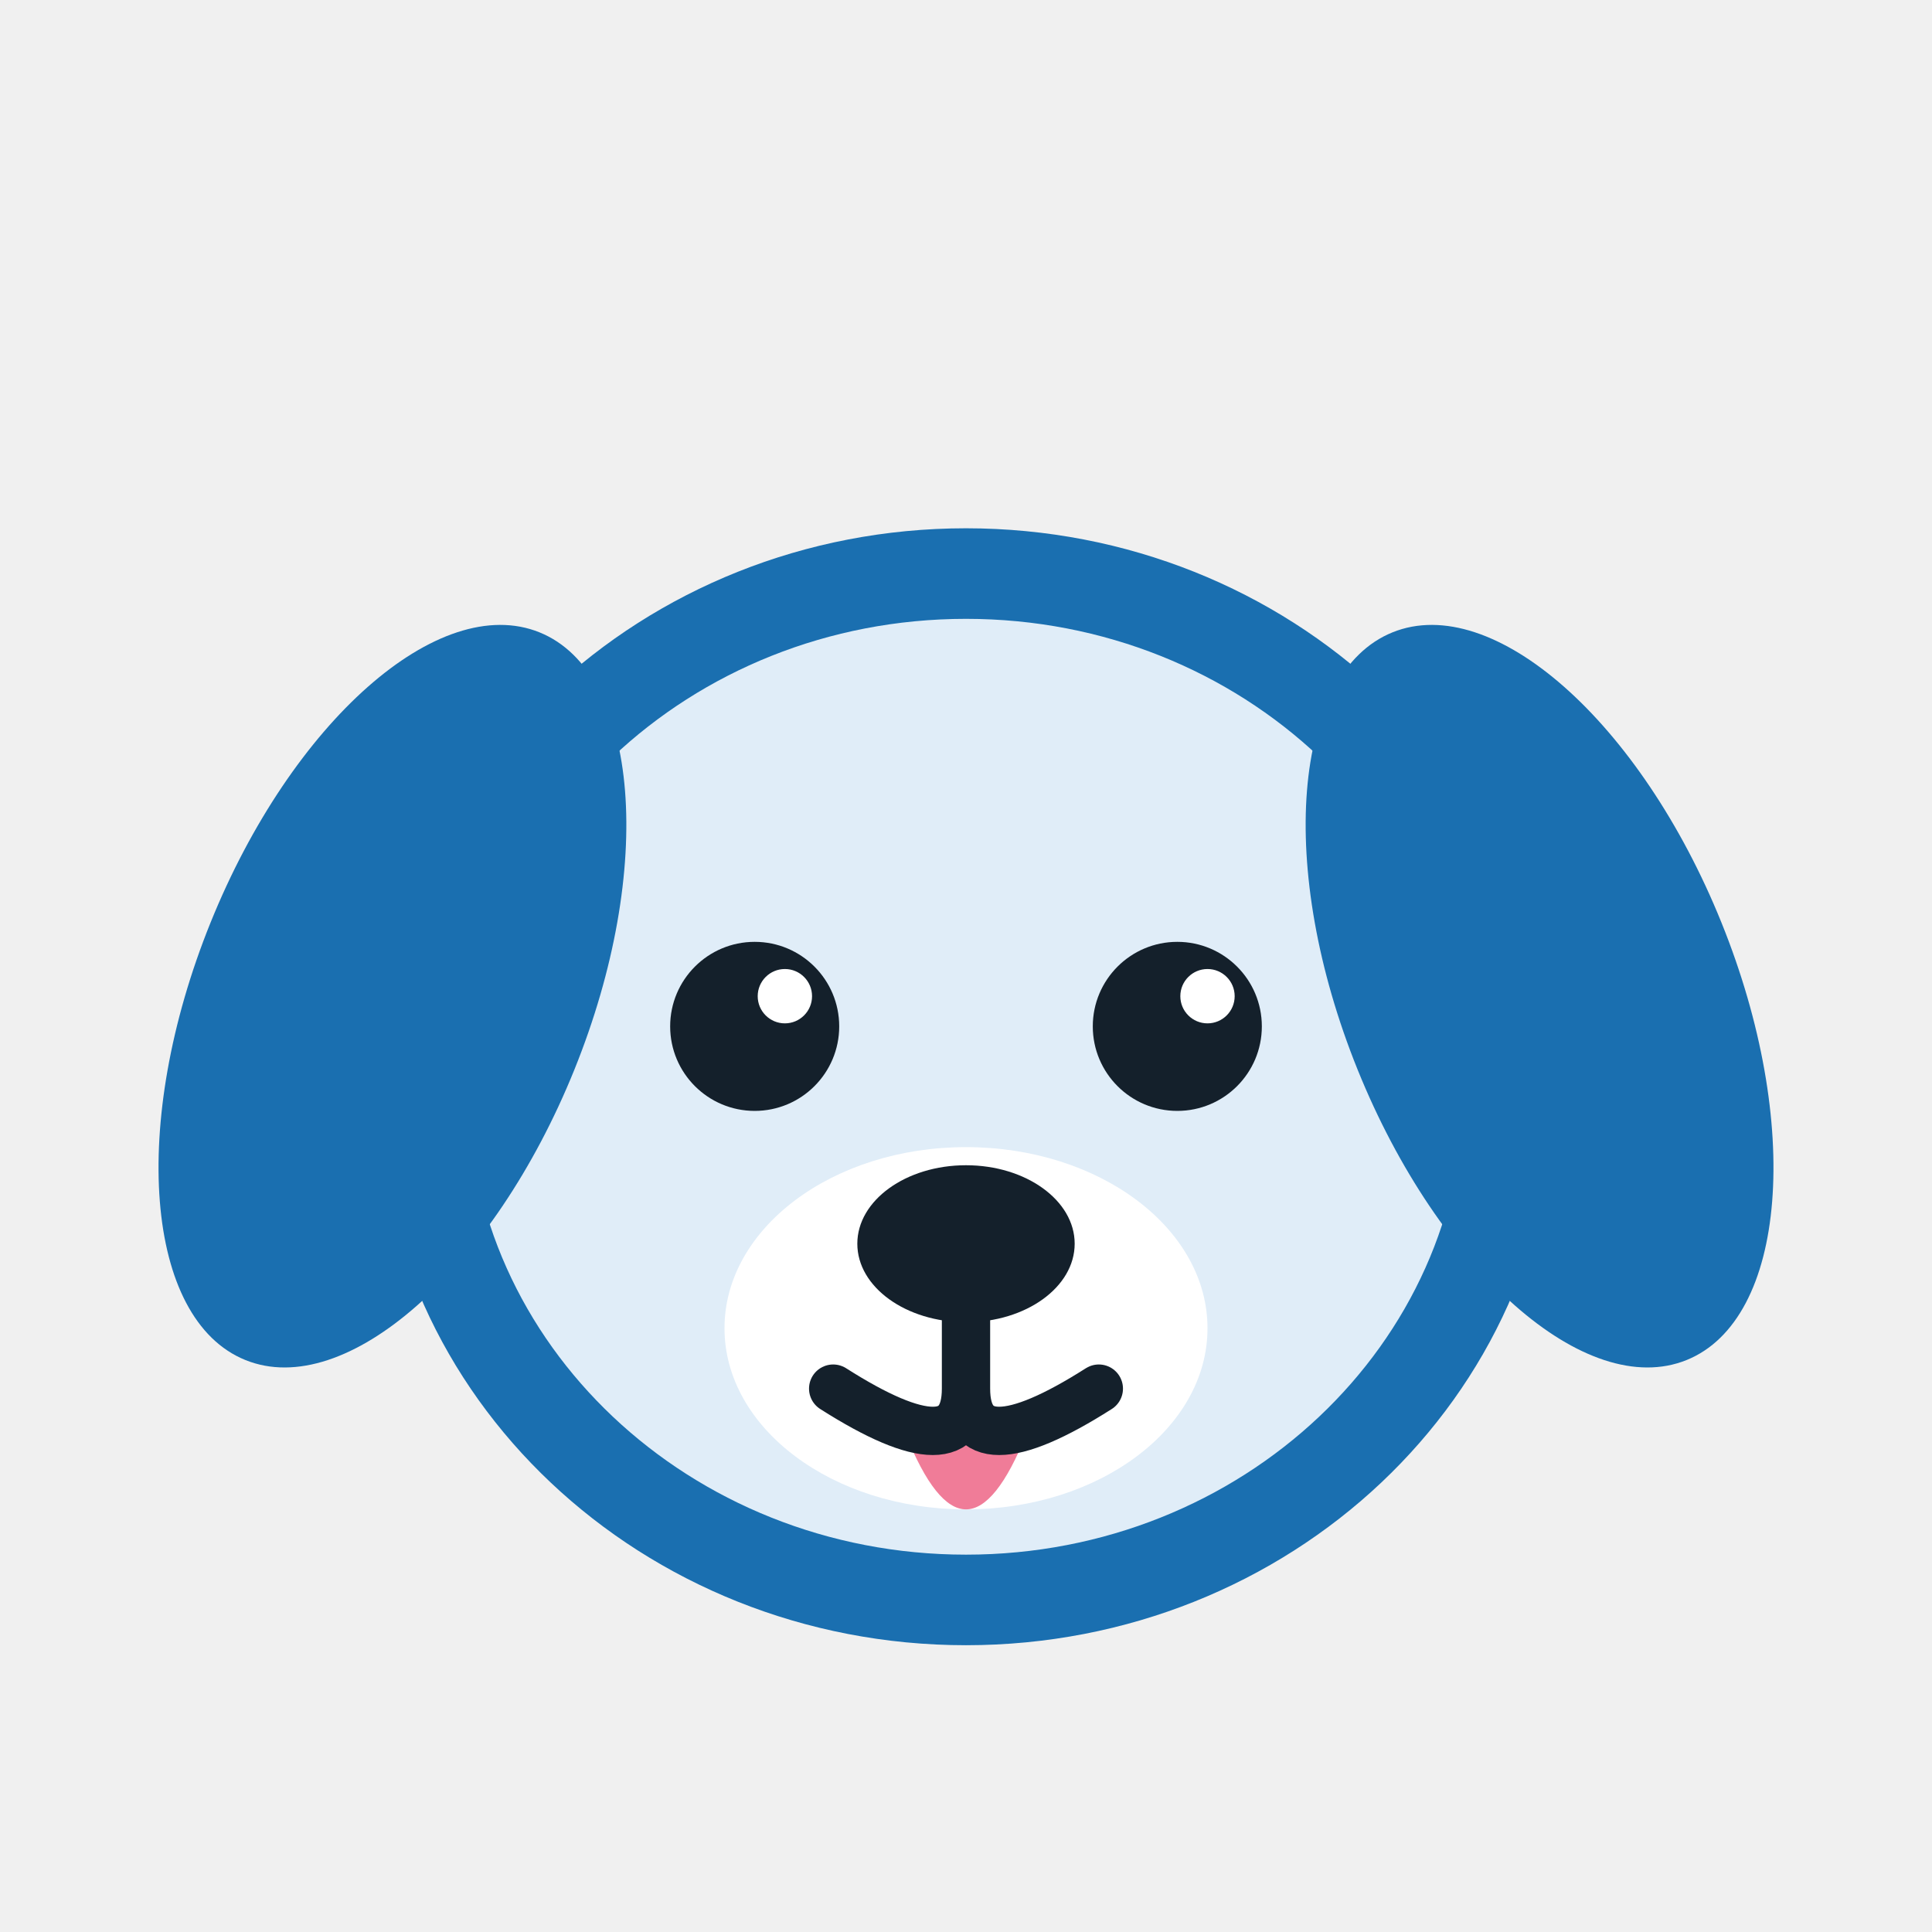
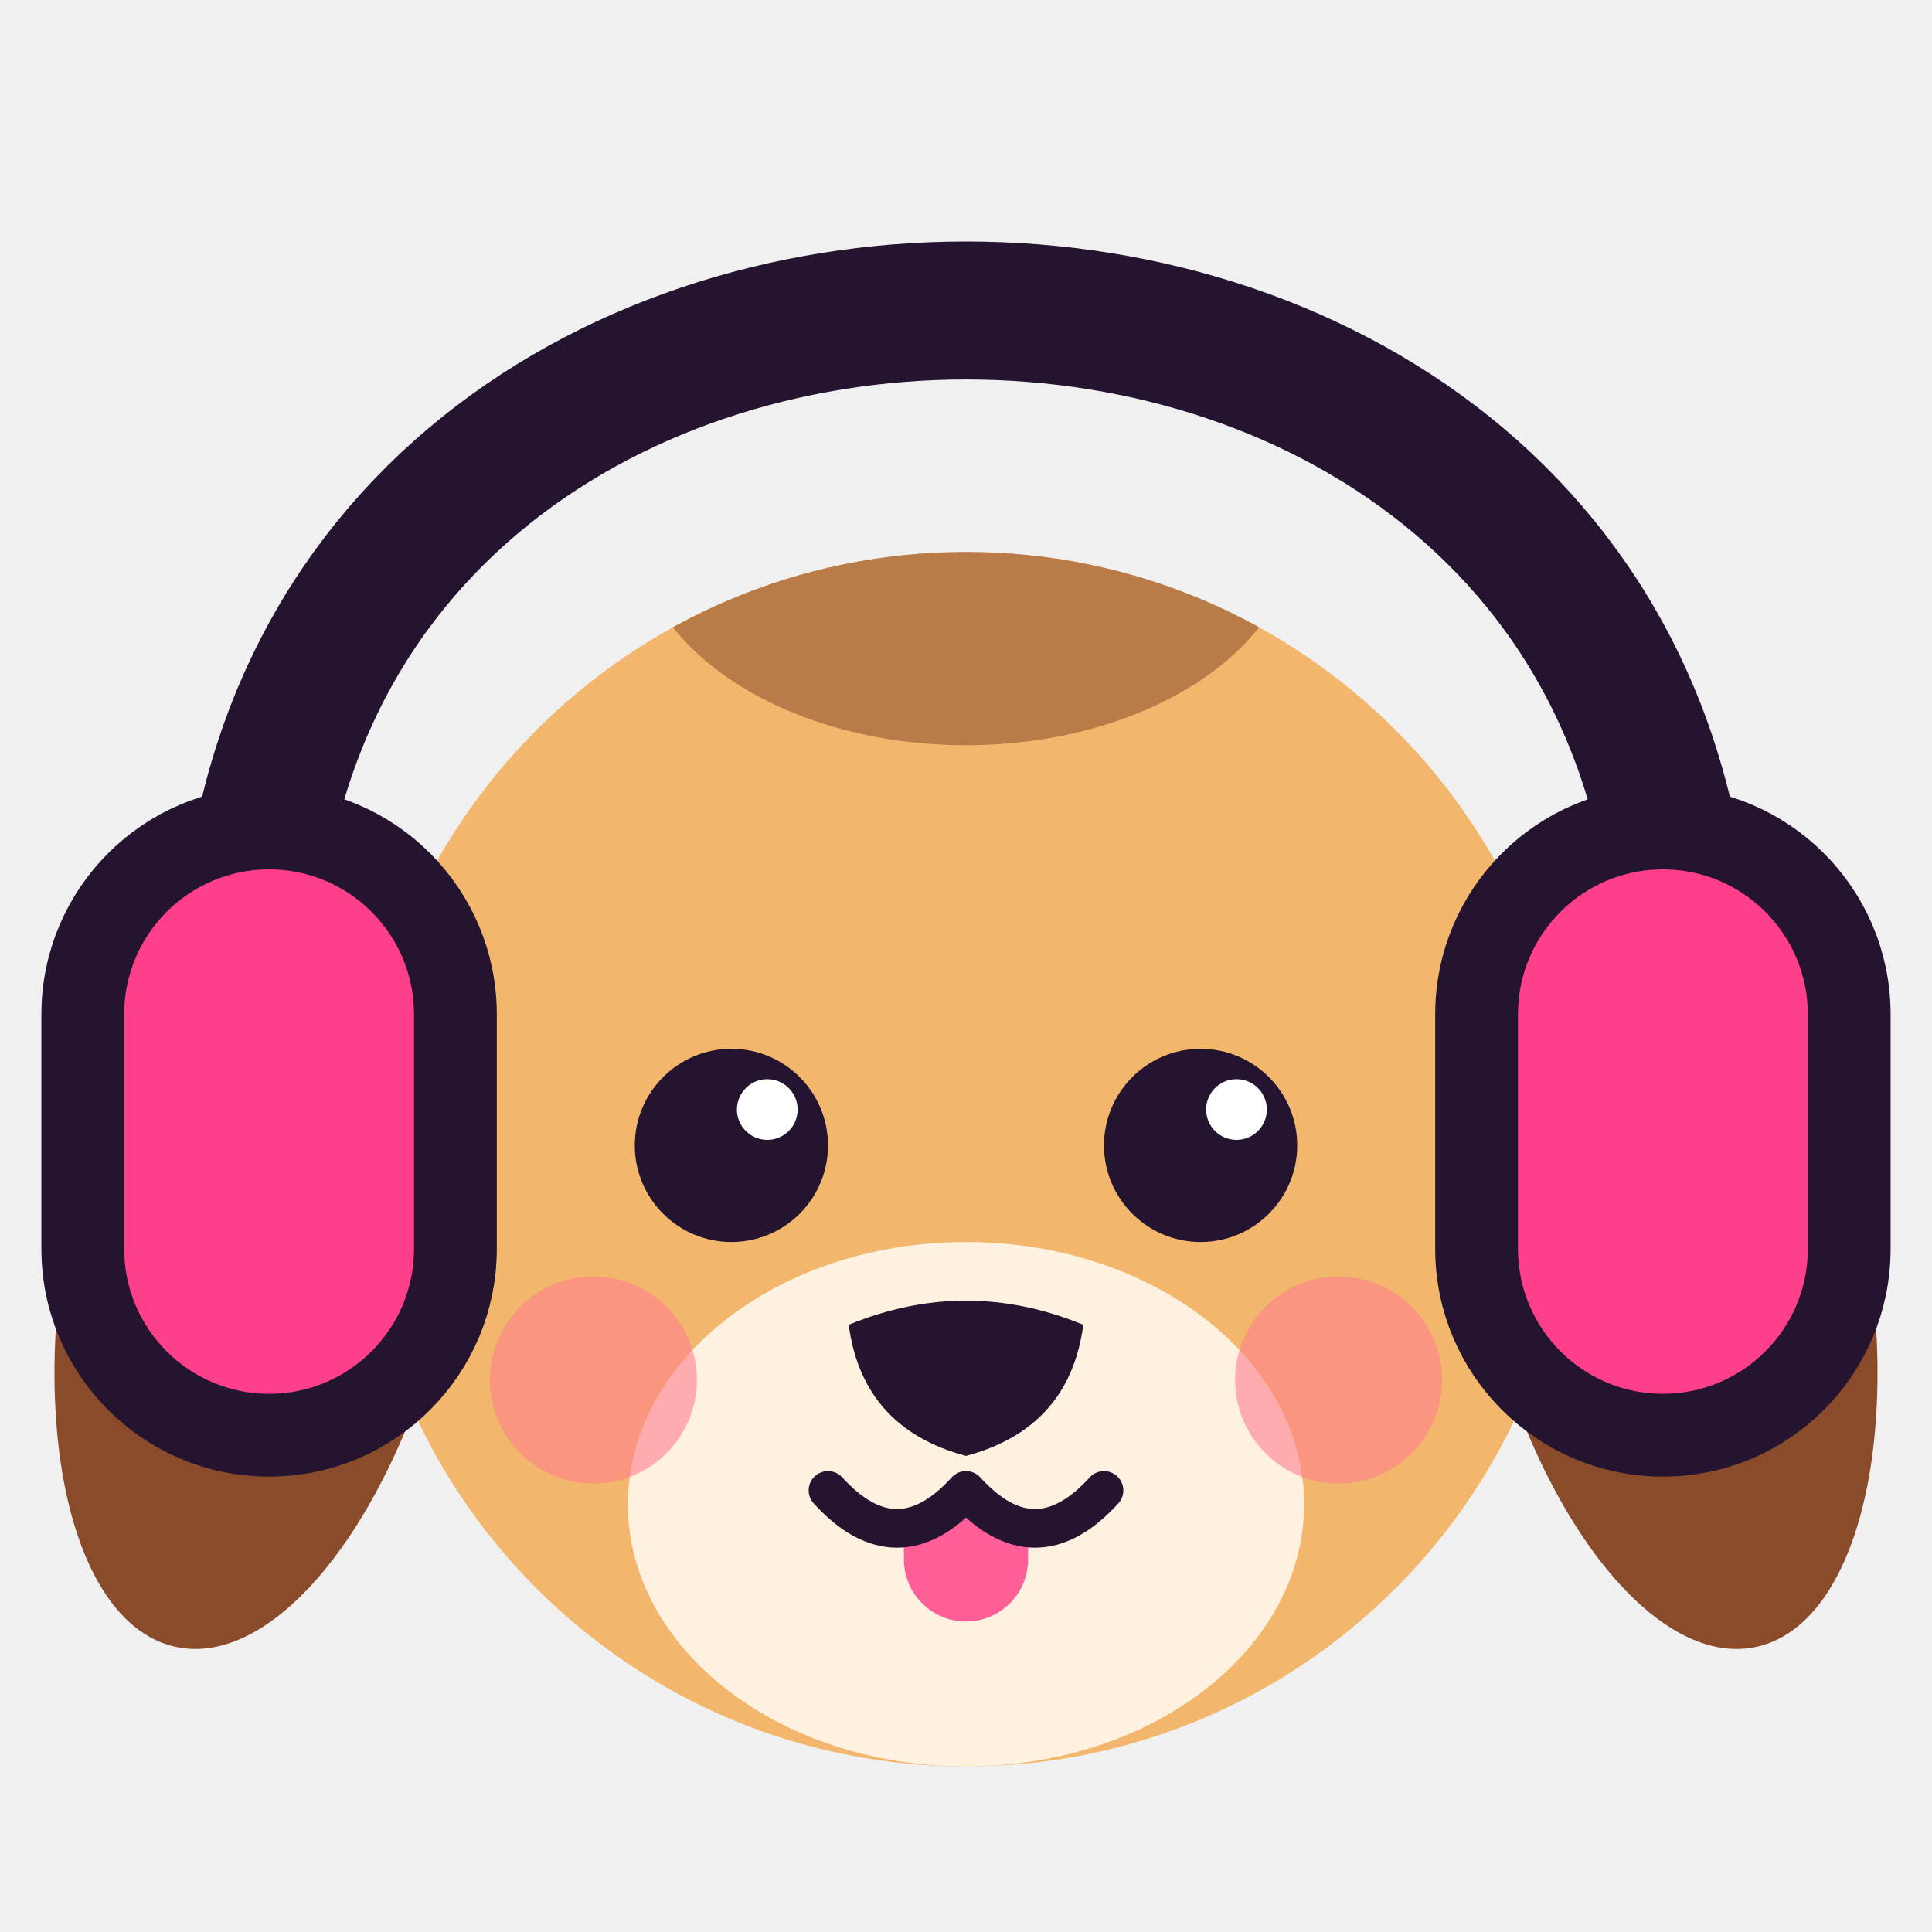
- <svg xmlns="http://www.w3.org/2000/svg" viewBox="0 0 64 64" width="96" height="96" role="img" aria-label="The Creator Kit's puppy">
-   <ellipse cx="32" cy="36" rx="18" ry="17" fill="#E0EDF8" stroke="#1A6FB0" stroke-width="3" />
-   <ellipse cx="13" cy="33" rx="6.5" ry="13" transform="rotate(22 13 33)" fill="#1A6FB0" />
-   <ellipse cx="51" cy="33" rx="6.5" ry="13" transform="rotate(-22 51 33)" fill="#1A6FB0" />
-   <circle cx="25" cy="34" r="2.8" fill="#14202B" />
-   <circle cx="39" cy="34" r="2.8" fill="#14202B" />
-   <circle cx="26" cy="33" r="0.9" fill="#fff" />
-   <circle cx="40" cy="33" r="0.9" fill="#fff" />
-   <ellipse cx="32" cy="44" rx="8" ry="6" fill="#fff" />
-   <ellipse cx="32" cy="41.2" rx="3.6" ry="2.6" fill="#14202B" />
-   <path d="M30 47.5q2 5 4 0z" fill="#F07C98" />
-   <path d="M32 43.6v2.6M27.6 46q4.4 2.8 4.4 0q0 2.8 4.4 0" fill="none" stroke="#14202B" stroke-width="1.6" stroke-linecap="round" />
+ <svg xmlns="http://www.w3.org/2000/svg" viewBox="50 -6 140 140" width="96" height="96" role="img" aria-label="Puppi3's puppy">
+   <clipPath id="s">
+     <circle cx="120" cy="78" r="44" />
+   </clipPath>
+   <ellipse cx="69" cy="84" rx="14" ry="30" fill="#8A4B2A" transform="rotate(12 69 84)" />
+   <ellipse cx="171" cy="84" rx="14" ry="30" fill="#8A4B2A" transform="rotate(-12 171 84)" />
+   <circle cx="120" cy="78" r="44" fill="#F2B66D" />
+   <g clip-path="url(#s)">
+     <ellipse cx="120" cy="32" rx="24" ry="16" fill="#B97B48" />
+     <ellipse cx="120" cy="103" rx="24.5" ry="19" fill="#FFF1E0" />
+   </g>
+   <circle cx="93" cy="94" r="7.5" fill="#FF7E8C" opacity=".6" />
+   <circle cx="147" cy="94" r="7.5" fill="#FF7E8C" opacity=".6" />
+   <circle cx="103" cy="77" r="7" fill="#24142F" />
+   <circle cx="137" cy="77" r="7" fill="#24142F" />
+   <circle cx="105.6" cy="74.4" r="2.2" fill="#fff" />
+   <circle cx="139.6" cy="74.4" r="2.2" fill="#fff" />
+   <path d="M111.5 90 q8.5 -3.5 17 0 q-1 7.5 -8.5 9.5 q-7.5 -2 -8.5 -9.5 z" fill="#24142F" />
+   <path d="M115.5 104 h9 v3 a4.5 4.5 0 0 1 -9 0 z" fill="#FF5F96" />
+   <path d="M110 102 q5 5.5 10 0 q5 5.5 10 0" fill="none" stroke="#24142F" stroke-width="2.8" stroke-linecap="round" stroke-linejoin="round" />
+   <path d="M68 66 C68 0 172 0 172 66" fill="none" stroke="#24142F" stroke-width="10" stroke-linecap="round" />
+   <rect x="56" y="54" width="27" height="44" rx="13.5" fill="#FF3F8A" stroke="#24142F" stroke-width="6" />
+   <rect x="157" y="54" width="27" height="44" rx="13.5" fill="#FF3F8A" stroke="#24142F" stroke-width="6" />
</svg>
